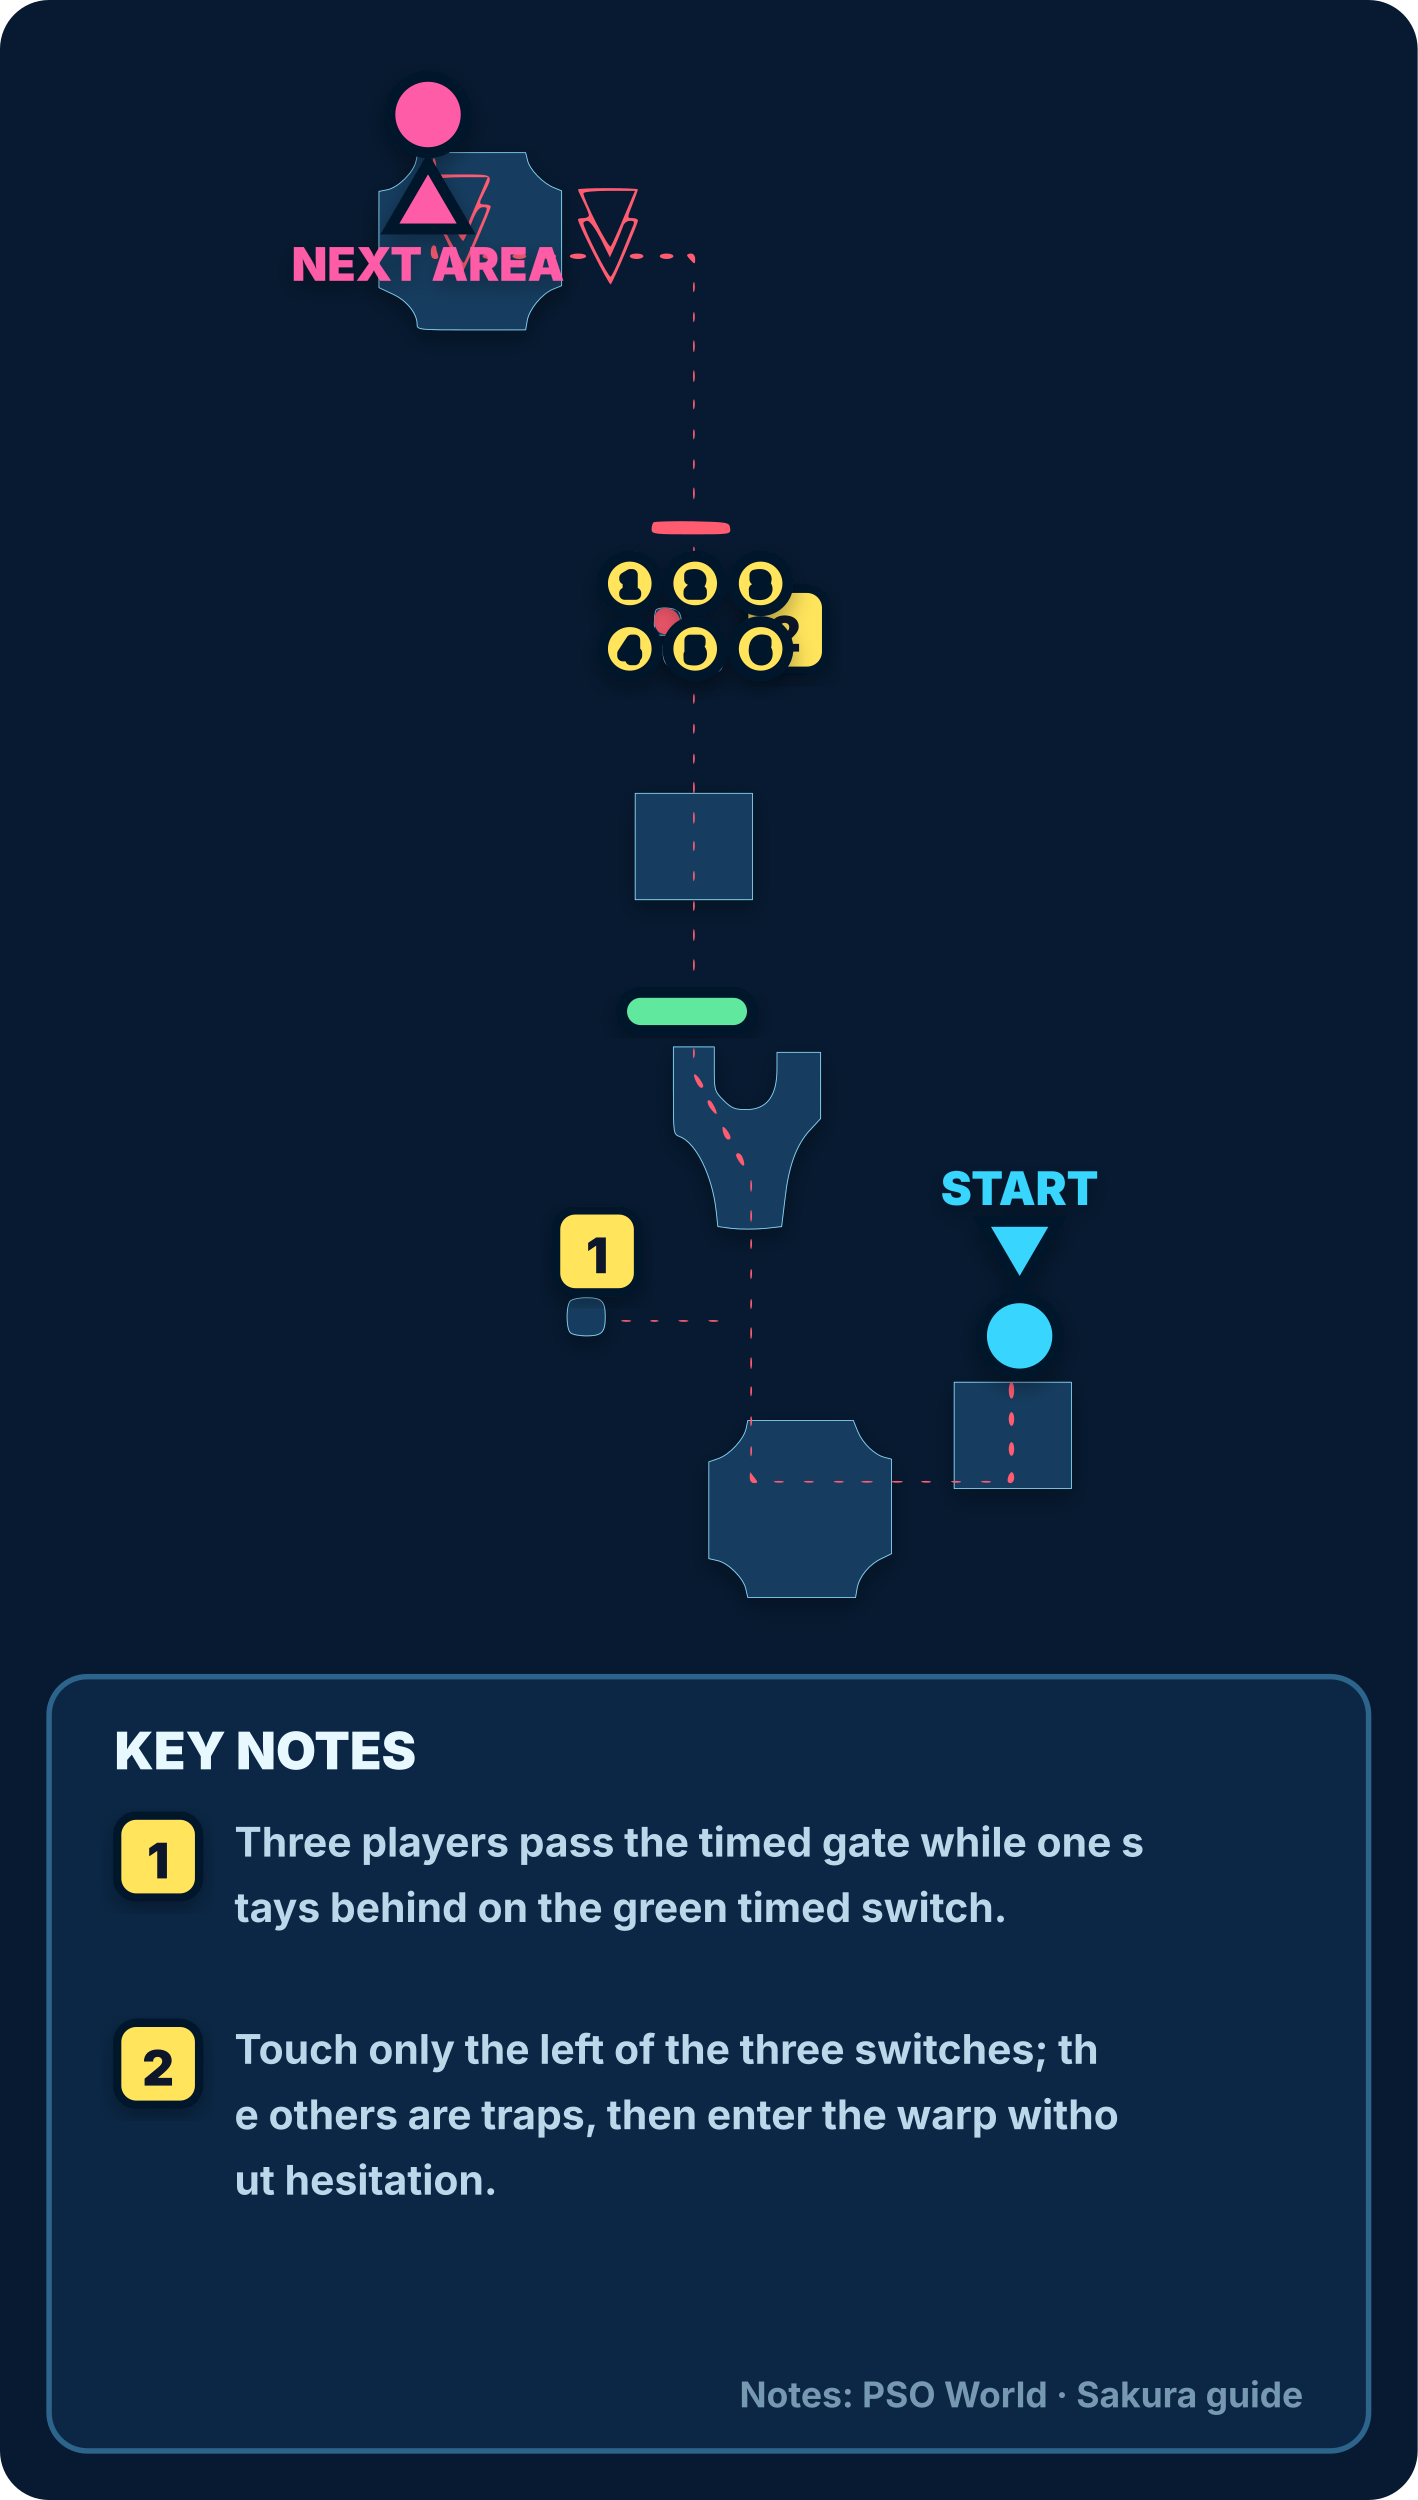
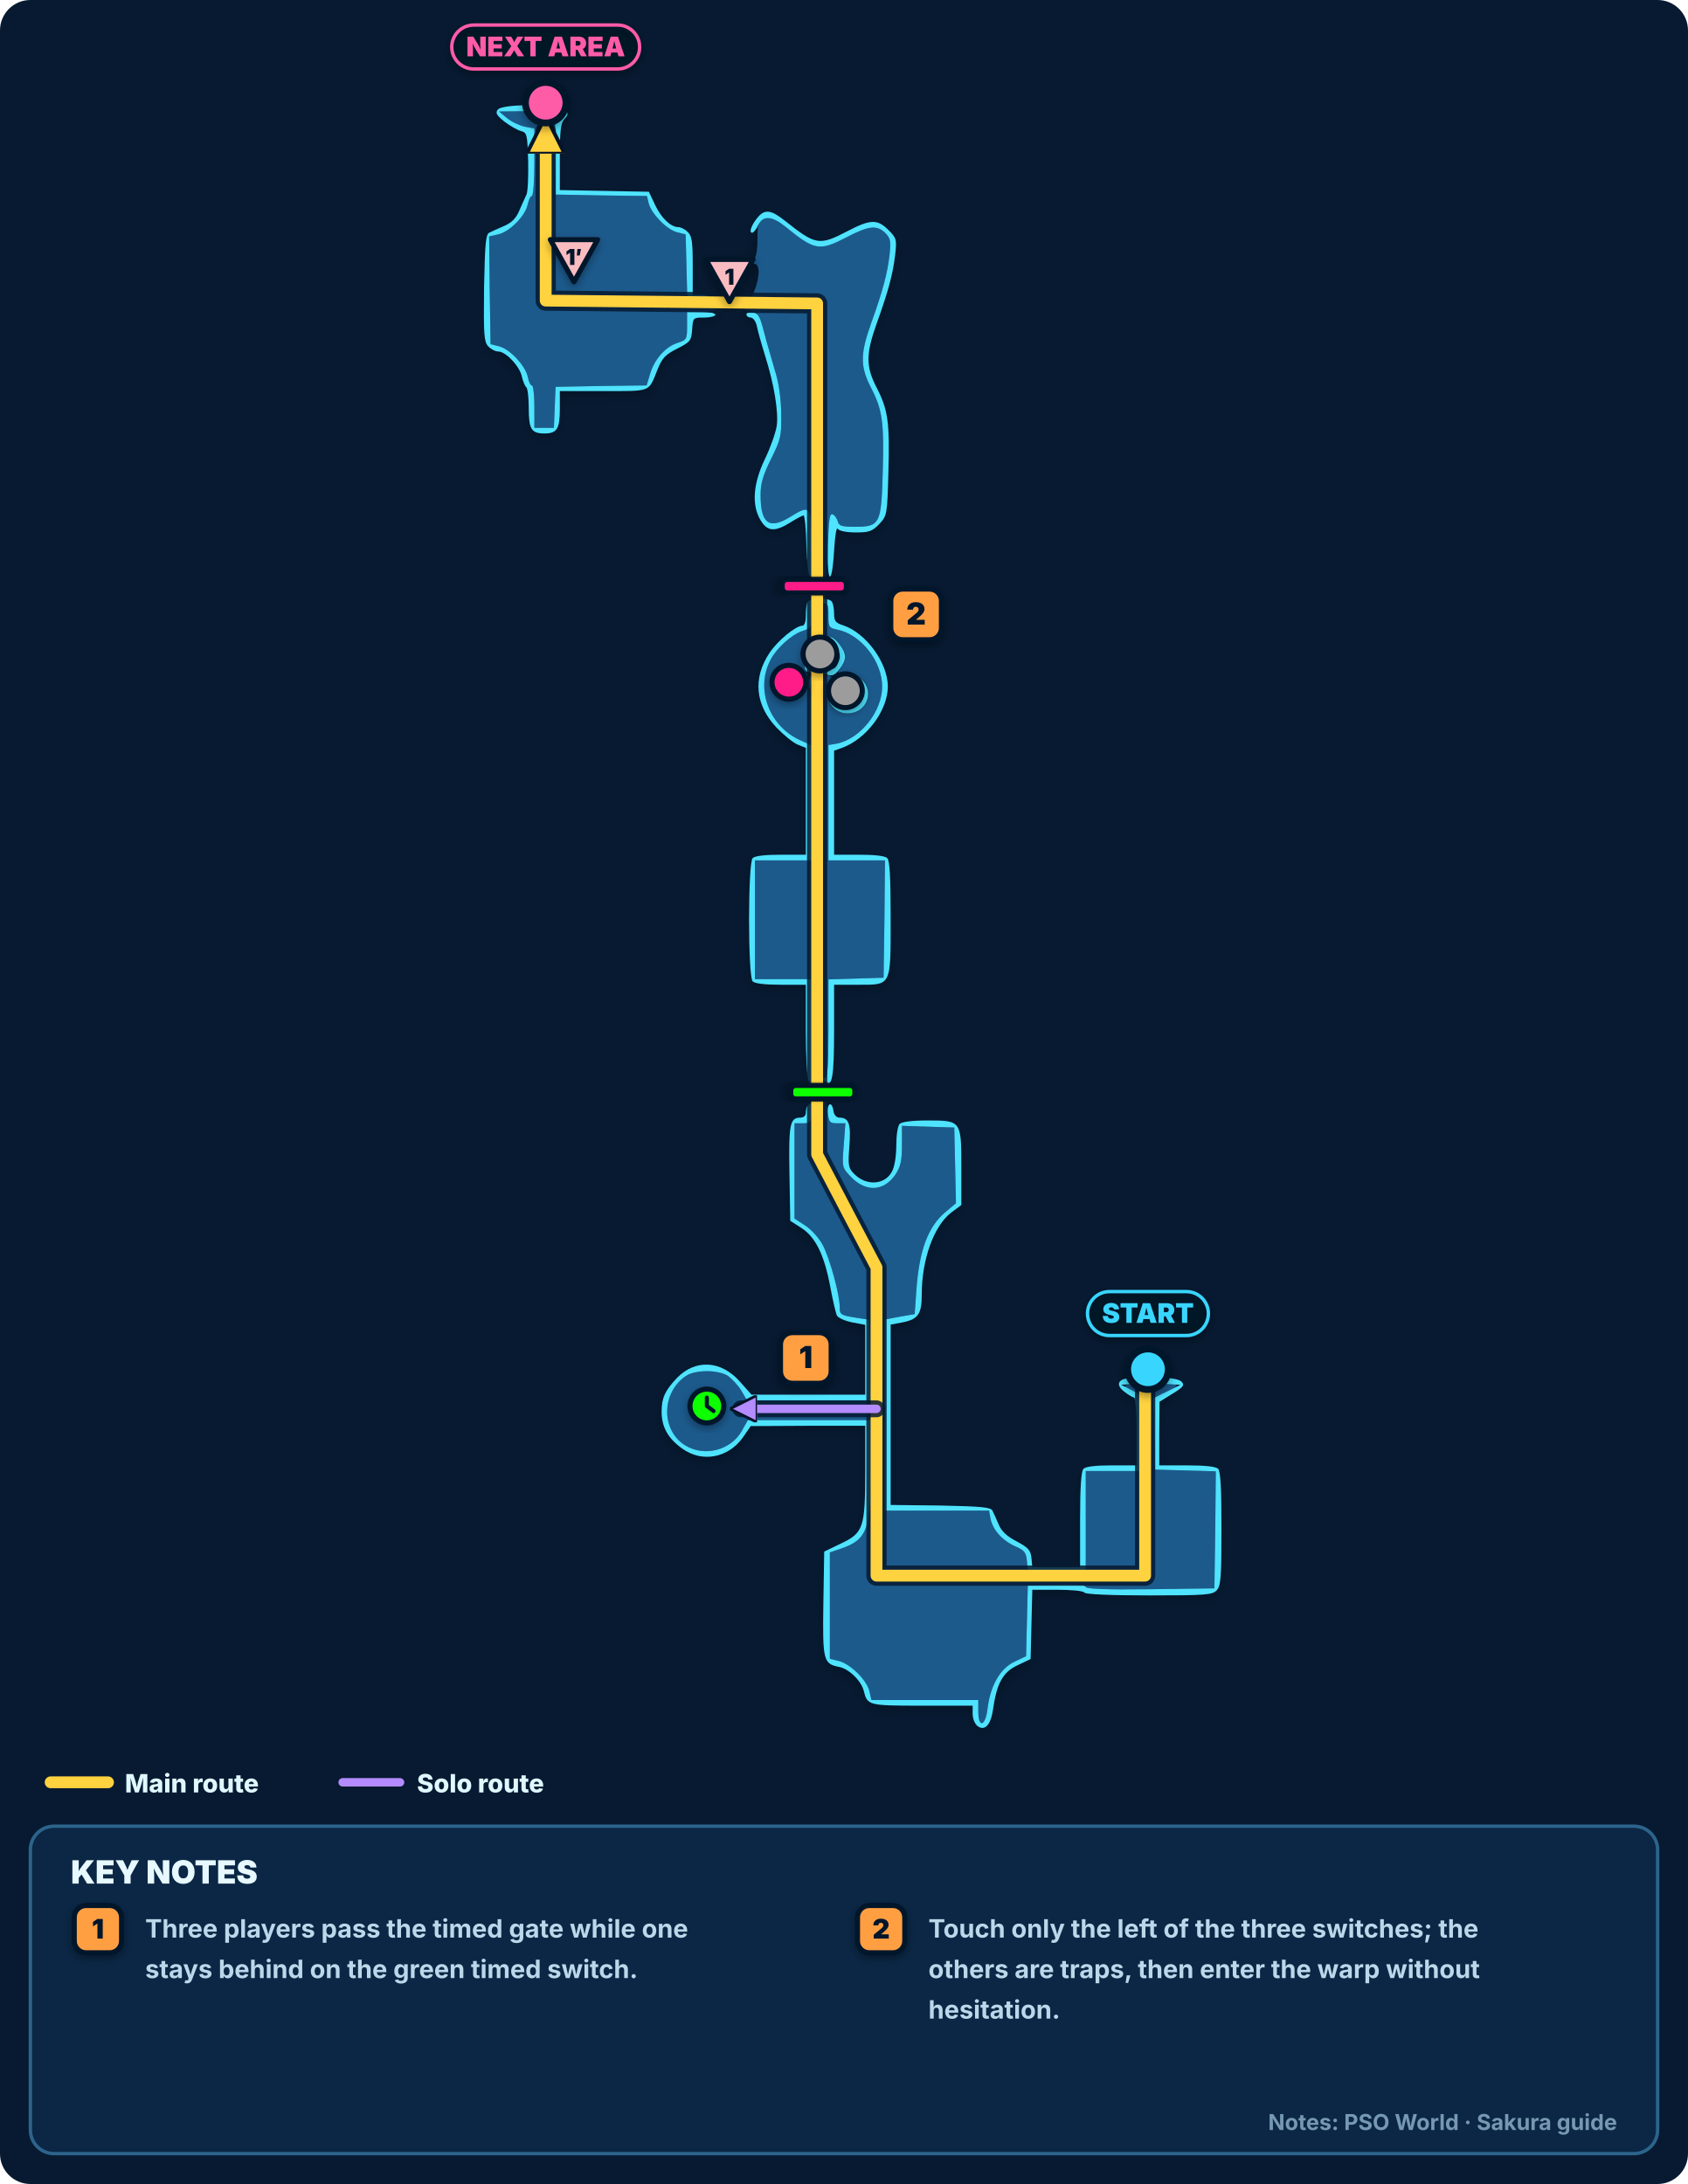
- <svg xmlns="http://www.w3.org/2000/svg" viewBox="0 0 520 917" role="img" aria-labelledby="title desc" shape-rendering="geometricPrecision">
+ <svg xmlns="http://www.w3.org/2000/svg" viewBox="0 0 1000 1294" role="img" aria-labelledby="title desc" shape-rendering="geometricPrecision">
  <defs>
-     <filter id="shadow" x="-20%" y="-20%" width="140%" height="140%">
-       <feDropShadow dx="0" dy="3" stdDeviation="4" flood-color="#000" flood-opacity=".32" />
+     <filter id="shadow" x="-30%" y="-30%" width="160%" height="160%">
+       <feDropShadow dx="0" dy="2" stdDeviation="2.5" flood-color="#000" flood-opacity=".35" />
    </filter>
+     <pattern id="dark-hatch" width="5.97" height="5.97" patternUnits="userSpaceOnUse" patternTransform="rotate(45)">
+       <rect width="5.97" height="5.97" fill="#000" fill-opacity=".25" />
+       <path d="M0 0V5.97" stroke="#4fe3ff" stroke-opacity=".25" stroke-width="1.791" />
+     </pattern>
+     <marker id="arrow-main" viewBox="0 0 10 10" refX="6" refY="5" markerWidth="3.2" markerHeight="3.2" orient="auto-start-reverse">
+       <path d="M0 0 10 5 0 10Z" fill="#ffd23f" stroke="#061329" stroke-width="1" />
+     </marker>
+     <marker id="arrow-split" viewBox="0 0 10 10" refX="6" refY="5" markerWidth="3.2" markerHeight="3.2" orient="auto-start-reverse">
+       <path d="M0 0 10 5 0 10Z" fill="#f5f7ff" stroke="#061329" stroke-width="1" />
+     </marker>
+     <marker id="arrow-solo" viewBox="0 0 10 10" refX="6" refY="5" markerWidth="3.2" markerHeight="3.2" orient="auto-start-reverse">
+       <path d="M0 0 10 5 0 10Z" fill="#b48cff" stroke="#061329" stroke-width="1" />
+     </marker>
  </defs>
-   <rect width="520" height="917" rx="18" fill="#071a31" />
-   <g transform="translate(107 0)">
+   <rect width="1000" height="1294" rx="18" fill="#071a31" />
+   <g transform="translate(237.856 24) scale(1.67504)">
    <g filter="url(#shadow)">
-       <g transform="translate(0,597) scale(0.1,-0.1)" fill="#173d60" stroke="#8edfff" stroke-width="3" stroke-linejoin="round">
-         <path d="M456 5379 c-8 -40 -65 -97 -105 -105 l-31 -6 0 -177 0 -176 49 -23 c52 -23 91 -71 91 -111 0 -21 3 -21 199 -21 l199 0 6 35 c8 42 54 98 96 115 l30 12 0 174 0 174 -27 11 c-40 15 -91 67 -98 101 l-7 28 -198 0 -197 0 -7 -31z M1337 3733 c-4 -3 -7 -26 -7 -50 l0 -43 45 0 c33 0 45 -4 45 -15 0 -10 -10 -15 -31 -15 -29 0 -30 -2 -27 -37 3 -34 8 -41 48 -60 49 -25 91 -29 139 -12 27 9 31 16 31 45 0 30 -3 34 -25 34 -16 0 -25 6 -25 15 0 8 -6 15 -14 15 -8 0 -18 9 -21 20 -4 14 -15 20 -36 20 -26 0 -29 3 -29 33 0 18 -5 38 -12 45 -13 13 -70 17 -81 5z M1260 2865 l0 -195 215 0 215 0 0 195 0 195 -215 0 -215 0 0 -195z M1400 1970 c0 -160 0 -161 24 -169 60 -24 119 -144 133 -273 l6 -57 53 -7 c30 -3 83 -3 118 0 l63 7 12 99 c13 122 42 201 92 255 l39 42 0 122 0 121 -80 0 -80 0 0 -61 c0 -100 -37 -149 -113 -149 -42 0 -54 5 -83 34 -33 33 -34 36 -34 115 l0 81 -75 0 -75 0 0 -160z M1022 1198 c-16 -16 -16 -100 0 -116 7 -7 33 -12 58 -12 58 0 70 12 70 70 0 58 -12 70 -70 70 -25 0 -51 -5 -58 -12z M2430 705 l0 -195 215 0 215 0 0 195 0 195 -215 0 -215 0 0 -195z M1667 731 c-8 -40 -61 -97 -102 -111 l-35 -12 0 -178 0 -177 31 -7 c40 -8 97 -65 105 -105 l7 -31 197 0 198 0 6 35 c8 43 45 88 91 109 l35 17 0 173 0 174 -24 6 c-38 9 -82 52 -100 96 l-16 40 -194 0 -193 0 -6 -29z" />
+       <g transform="translate(0,597) scale(0.1,-0.1)" fill="#1f5a8c" stroke="none">
+         <path d="M374 5695 c16 -13 44 -26 63 -30 l33 -6 0 -119 c0 -66 -4 -120 -9 -120 -5 0 -11 -14 -15 -31 -8 -40 -65 -97 -105 -105 l-31 -7 2 -190 3 -191 31 -8 c38 -10 93 -69 101 -109 3 -16 9 -29 14 -29 5 0 9 -34 9 -75 l0 -75 35 0 34 0 3 73 3 72 161 3 161 2 12 40 c15 52 54 96 96 110 34 11 35 13 35 61 l0 49 50 0 c28 0 50 4 50 8 0 18 -26 32 -62 32 l-37 0 -3 117 -3 117 -31 8 c-36 9 -91 66 -100 103 l-6 25 -162 2 -161 3 -3 133 c-2 111 0 133 13 138 40 16 5 24 -97 24 l-113 -1 29 -24z M1270 5335 c-8 -9 -12 -37 -11 -66 1 -27 -3 -58 -9 -69 -6 -11 -7 -20 -2 -20 30 0 12 -95 -26 -142 -16 -19 -17 -17 32 -32 7 -3 21 -33 29 -68 9 -35 25 -94 37 -133 15 -46 22 -99 23 -155 1 -79 -1 -90 -36 -160 -28 -57 -37 -86 -37 -127 0 -102 30 -124 105 -78 71 44 72 42 79 -107 3 -73 6 -145 6 -160 1 -21 6 -28 20 -28 14 0 19 7 20 28 0 15 3 84 6 154 5 98 9 125 19 122 7 -3 15 -14 18 -25 4 -16 14 -19 61 -19 88 0 93 9 98 193 5 177 -1 221 -42 300 -38 74 -38 118 1 227 41 114 57 174 65 241 5 49 4 59 -15 78 -29 29 -58 26 -135 -14 -98 -51 -111 -49 -218 36 -45 36 -72 43 -88 24z M1450 3936 c0 -41 -2 -45 -33 -55 -38 -13 -91 -61 -112 -102 -54 -103 -5 -234 105 -284 l40 -18 0 -204 0 -203 -100 0 -100 0 0 -210 0 -210 100 0 100 0 0 -168 c0 -92 4 -181 8 -197 6 -18 5 -53 -2 -87 -10 -54 -12 -58 -38 -58 l-28 0 0 -168 0 -169 37 -24 c21 -13 49 -44 62 -68 25 -46 61 -176 61 -223 0 -24 4 -27 53 -35 l52 -8 3 -143 3 -142 -220 0 -219 0 -20 34 c-29 49 -66 70 -122 70 -82 0 -140 -59 -140 -142 0 -55 21 -95 63 -121 68 -42 161 -18 200 50 l22 39 218 0 217 0 0 -170 c0 -218 -13 -253 -107 -285 l-38 -13 0 -188 0 -188 32 -8 c42 -11 99 -68 108 -107 l7 -31 189 0 189 0 0 -40 c0 -62 26 -53 33 12 10 79 44 139 94 163 l42 20 3 125 3 125 103 3 c66 2 102 -1 102 -8 0 -7 73 -10 228 -8 l227 3 3 207 2 207 -107 3 -108 3 -3 128 -3 127 27 10 c14 6 35 17 47 25 18 13 10 14 -82 14 -103 -1 -115 -6 -61 -29 l30 -12 0 -134 0 -134 -100 0 -100 0 0 -180 0 -181 -102 3 -103 3 -3 36 c-3 31 -8 38 -42 53 -45 20 -79 58 -87 98 l-5 28 -184 0 -184 0 0 338 0 338 53 10 52 9 6 85 c10 142 42 226 104 277 l36 30 -3 134 -3 134 -92 3 -93 3 0 -69 c0 -55 -5 -76 -23 -103 -41 -61 -106 -64 -160 -6 -29 31 -29 33 -23 109 l6 78 -28 0 c-28 0 -30 3 -37 53 -11 70 -12 107 -2 107 4 0 7 79 7 175 l0 174 98 3 97 3 3 208 2 207 -100 0 -100 0 0 204 0 204 30 5 c83 17 160 114 160 202 0 89 -75 184 -158 201 -30 6 -32 9 -32 50 0 42 -1 44 -30 44 -29 0 -30 -2 -30 -44z m99 -102 c25 -32 26 -52 5 -82 -15 -21 -14 -22 20 -22 45 0 76 -29 76 -70 0 -40 -31 -70 -73 -70 -55 0 -88 53 -63 102 14 26 13 27 -16 37 -38 14 -58 14 -38 1 9 -6 10 -10 3 -10 -6 0 -14 -12 -16 -27 -4 -27 -4 -26 -6 4 0 17 -5 34 -10 37 -4 3 -8 25 -7 48 1 42 2 43 44 52 23 5 42 13 42 17 0 17 19 9 39 -17z" />
      </g>
    </g>
-     <g />
-     <g>
-       <g transform="translate(0,597) scale(0.1,-0.1)" fill="#ff5c72" stroke="none">
-         <path d="M510 5580 c0 -16 5 -30 10 -30 6 0 10 14 10 30 0 17 -4 30 -10 30 -5 0 -10 -13 -10 -30z M510 5470 c0 -16 5 -30 10 -30 6 0 10 14 10 30 0 17 -4 30 -10 30 -5 0 -10 -13 -10 -30z M512 5255 c1 -74 5 -135 10 -135 4 0 8 10 9 23 0 21 9 5 75 -136 9 -20 20 -35 22 -32 8 7 102 227 102 237 0 4 -9 8 -20 8 -24 0 -24 3 -6 38 37 73 39 72 -73 72 l-101 0 0 30 c0 17 -4 30 -9 30 -5 0 -9 -60 -9 -135z m172 -17 c-20 -46 -40 -94 -45 -107 -5 -13 -12 -22 -14 -19 -9 9 -95 189 -95 199 0 5 43 9 95 9 l94 0 -35 -82z m-134 -5 c0 -7 -4 -13 -10 -13 -5 0 -10 12 -10 28 0 21 2 24 10 12 5 -8 10 -21 10 -27z m44 -89 c16 -35 32 -61 36 -57 4 4 17 34 30 66 16 41 27 57 41 57 18 0 18 -2 6 -32 -8 -18 -27 -62 -42 -98 -15 -36 -30 -69 -33 -74 -5 -10 -101 170 -101 192 -1 6 7 12 17 12 11 0 26 -22 46 -66z M1050 5275 c0 -3 9 -23 20 -45 11 -22 20 -44 20 -50 0 -5 -9 -10 -20 -10 -11 0 -20 -2 -20 -5 0 -17 115 -244 120 -238 10 10 100 223 100 234 0 5 -9 9 -20 9 -20 0 -20 0 0 50 11 28 20 53 20 55 0 3 -49 5 -110 5 -60 0 -110 -2 -110 -5z m168 -102 c-22 -54 -44 -102 -48 -107 -8 -8 -100 173 -100 195 0 5 42 9 94 9 l95 0 -41 -97z m-84 -80 l33 -67 21 46 c11 25 23 56 27 67 3 12 15 21 26 21 18 0 19 -2 3 -37 -8 -21 -27 -66 -41 -101 -14 -34 -29 -64 -33 -67 -8 -5 -100 177 -100 196 0 5 7 9 15 9 8 0 30 -30 49 -67z M510 5045 c0 -16 6 -25 16 -25 11 0 14 5 10 16 -3 9 -6 20 -6 25 0 5 -4 9 -10 9 -5 0 -10 -11 -10 -25z M700 5030 c0 -5 11 -10 25 -10 14 0 25 5 25 10 0 6 -11 10 -25 10 -14 0 -25 -4 -25 -10z M810 5030 c0 -5 11 -10 25 -10 14 0 25 5 25 10 0 6 -11 10 -25 10 -14 0 -25 -4 -25 -10z M910 5030 c0 -5 14 -10 30 -10 17 0 30 5 30 10 0 6 -13 10 -30 10 -16 0 -30 -4 -30 -10z M1020 5030 c0 -5 14 -10 30 -10 17 0 30 5 30 10 0 6 -13 10 -30 10 -16 0 -30 -4 -30 -10z M1240 5030 c0 -5 11 -10 25 -10 14 0 25 5 25 10 0 6 -11 10 -25 10 -14 0 -25 -4 -25 -10z M1350 5030 c0 -5 11 -10 25 -10 14 0 25 5 25 10 0 6 -11 10 -25 10 -14 0 -25 -4 -25 -10z M1450 5034 c0 -3 7 -12 15 -20 13 -14 15 -13 15 5 0 12 -6 21 -15 21 -8 0 -15 -3 -15 -6z M1472 4915 c0 -16 2 -22 5 -12 2 9 2 23 0 30 -3 6 -5 -1 -5 -18z M1472 4805 c0 -16 2 -22 5 -12 2 9 2 23 0 30 -3 6 -5 -1 -5 -18z M1472 4700 c0 -19 2 -27 5 -17 2 9 2 25 0 35 -3 9 -5 1 -5 -18z M1472 4590 c0 -19 2 -27 5 -17 2 9 2 25 0 35 -3 9 -5 1 -5 -18z M1472 4485 c0 -16 2 -22 5 -12 2 9 2 23 0 30 -3 6 -5 -1 -5 -18z M1472 4375 c0 -16 2 -22 5 -12 2 9 2 23 0 30 -3 6 -5 -1 -5 -18z M1472 4265 c0 -16 2 -22 5 -12 2 9 2 23 0 30 -3 6 -5 -1 -5 -18z M1472 4160 c0 -19 2 -27 5 -17 2 9 2 25 0 35 -3 9 -5 1 -5 -18z M1327 4054 c-4 -4 -7 -16 -7 -26 0 -17 11 -18 146 -18 145 0 145 0 142 23 -3 21 -7 22 -139 25 -74 1 -138 -1 -142 -4z M1472 3945 c0 -16 2 -22 5 -12 2 9 2 23 0 30 -3 6 -5 -1 -5 -18z M1342 3728 c-20 -20 -14 -66 9 -79 27 -14 64 1 72 30 11 44 -49 81 -81 49z M1472 3620 c0 -19 2 -27 5 -17 2 9 2 25 0 35 -3 9 -5 1 -5 -18z M1472 3510 c0 -19 2 -27 5 -17 2 9 2 25 0 35 -3 9 -5 1 -5 -18z M1472 3405 c0 -16 2 -22 5 -12 2 9 2 23 0 30 -3 6 -5 -1 -5 -18z M1472 3295 c0 -16 2 -22 5 -12 2 9 2 23 0 30 -3 6 -5 -1 -5 -18z M1472 3185 c0 -16 2 -22 5 -12 2 9 2 23 0 30 -3 6 -5 -1 -5 -18z M1472 3080 c0 -19 2 -27 5 -17 2 9 2 25 0 35 -3 9 -5 1 -5 -18z M1472 2970 c0 -19 2 -27 5 -17 2 9 2 25 0 35 -3 9 -5 1 -5 -18z M1472 2865 c0 -16 2 -22 5 -12 2 9 2 23 0 30 -3 6 -5 -1 -5 -18z M1472 2755 c0 -16 2 -22 5 -12 2 9 2 23 0 30 -3 6 -5 -1 -5 -18z M1472 2645 c0 -16 2 -22 5 -12 2 9 2 23 0 30 -3 6 -5 -1 -5 -18z M1472 2540 c0 -19 2 -27 5 -17 2 9 2 25 0 35 -3 9 -5 1 -5 -18z M1472 2430 c0 -19 2 -27 5 -17 2 9 2 25 0 35 -3 9 -5 1 -5 -18z M1472 2325 c0 -16 2 -22 5 -12 2 9 2 23 0 30 -3 6 -5 -1 -5 -18z M1472 2105 c0 -16 2 -22 5 -12 2 9 2 23 0 30 -3 6 -5 -1 -5 -18z M1482 2005 c6 -14 15 -25 20 -25 12 0 9 12 -6 33 -19 25 -27 21 -14 -8z M1526 1932 c-3 -5 3 -21 14 -33 22 -27 26 -16 6 20 -7 13 -16 19 -20 13z M1580 1833 c0 -19 11 -43 21 -43 13 0 11 14 -6 36 -8 10 -15 14 -15 7z M1630 1732 c0 -5 7 -17 15 -28 15 -19 20 -8 9 20 -6 17 -24 22 -24 8z M1682 1620 c0 -19 2 -27 5 -17 2 9 2 25 0 35 -3 9 -5 1 -5 -18z M1682 1510 c0 -19 2 -27 5 -17 2 9 2 25 0 35 -3 9 -5 1 -5 -18z M1682 1405 c0 -16 2 -22 5 -12 2 9 2 23 0 30 -3 6 -5 -1 -5 -18z M1682 1295 c0 -16 2 -22 5 -12 2 9 2 23 0 30 -3 6 -5 -1 -5 -18z M2630 1195 c0 -14 5 -25 10 -25 6 0 10 11 10 25 0 14 -4 25 -10 25 -5 0 -10 -11 -10 -25z M1682 1185 c0 -16 2 -22 5 -12 2 9 2 23 0 30 -3 6 -5 -1 -5 -18z M1213 1123 c9 -2 23 -2 30 0 6 3 -1 5 -18 5 -16 0 -22 -2 -12 -5z M1318 1123 c6 -2 18 -2 25 0 6 3 1 5 -13 5 -14 0 -19 -2 -12 -5z M1423 1123 c9 -2 23 -2 30 0 6 3 -1 5 -18 5 -16 0 -22 -2 -12 -5z M1533 1123 c9 -2 23 -2 30 0 6 3 -1 5 -18 5 -16 0 -22 -2 -12 -5z M1682 1080 c0 -19 2 -27 5 -17 2 9 2 25 0 35 -3 9 -5 1 -5 -18z M2630 1085 c0 -14 5 -25 10 -25 6 0 10 11 10 25 0 14 -4 25 -10 25 -5 0 -10 -11 -10 -25z M2630 980 c0 -16 5 -30 10 -30 6 0 10 14 10 30 0 17 -4 30 -10 30 -5 0 -10 -13 -10 -30z M1682 970 c0 -19 2 -27 5 -17 2 9 2 25 0 35 -3 9 -5 1 -5 -18z M2630 870 c0 -16 5 -30 10 -30 6 0 10 14 10 30 0 17 -4 30 -10 30 -5 0 -10 -13 -10 -30z M1682 865 c0 -16 2 -22 5 -12 2 9 2 23 0 30 -3 6 -5 -1 -5 -18z M2630 765 c0 -14 5 -25 10 -25 6 0 10 11 10 25 0 14 -4 25 -10 25 -5 0 -10 -11 -10 -25z M1682 755 c0 -16 2 -22 5 -12 2 9 2 23 0 30 -3 6 -5 -1 -5 -18z M2630 655 c0 -14 5 -25 10 -25 6 0 10 11 10 25 0 14 -4 25 -10 25 -5 0 -10 -11 -10 -25z M1682 645 c0 -16 2 -22 5 -12 2 9 2 23 0 30 -3 6 -5 -1 -5 -18z M1680 552 c0 -14 6 -22 16 -22 14 0 15 3 3 18 -7 9 -15 19 -16 21 -2 2 -3 -5 -3 -17z M2627 550 c-3 -13 0 -20 9 -20 8 0 14 9 14 20 0 11 -4 20 -9 20 -5 0 -11 -9 -14 -20z M1773 533 c9 -2 23 -2 30 0 6 3 -1 5 -18 5 -16 0 -22 -2 -12 -5z M1883 533 c9 -2 23 -2 30 0 6 3 -1 5 -18 5 -16 0 -22 -2 -12 -5z M1993 533 c9 -2 23 -2 30 0 6 3 -1 5 -18 5 -16 0 -22 -2 -12 -5z M2093 533 c9 -2 25 -2 35 0 9 3 1 5 -18 5 -19 0 -27 -2 -17 -5z M2203 533 c9 -2 25 -2 35 0 9 3 1 5 -18 5 -19 0 -27 -2 -17 -5z M2313 533 c9 -2 23 -2 30 0 6 3 -1 5 -18 5 -16 0 -22 -2 -12 -5z M2423 533 c9 -2 23 -2 30 0 6 3 -1 5 -18 5 -16 0 -22 -2 -12 -5z M2533 533 c9 -2 23 -2 30 0 6 3 -1 5 -18 5 -16 0 -22 -2 -12 -5z" />
-       </g>
+     <g transform="translate(0,597) scale(0.1,-0.1)" fill="#4fe3ff" stroke="none">
+       <path d="M341 5726 c-10 -12 -5 -20 23 -43 20 -15 46 -30 58 -33 22 -6 23 -11 26 -105 1 -55 -1 -109 -6 -120 -5 -11 -17 -37 -26 -58 -11 -26 -27 -42 -53 -53 -21 -9 -45 -20 -53 -24 -12 -6 -15 -40 -18 -195 -2 -164 0 -190 14 -206 10 -11 26 -19 36 -19 27 0 77 -53 84 -90 4 -17 11 -33 15 -36 5 -3 9 -36 9 -73 0 -75 9 -91 55 -91 45 0 55 16 55 87 l0 63 154 0 c171 0 159 -5 191 75 17 42 28 54 70 75 47 24 50 28 53 68 3 42 3 42 43 42 21 0 39 5 39 10 0 6 -22 10 -50 10 l-50 0 0 -49 c0 -48 -1 -50 -35 -61 -42 -14 -81 -58 -96 -110 l-12 -40 -161 -2 -161 -3 -3 -72 -3 -73 -34 0 -35 0 0 75 c0 41 -4 75 -9 75 -5 0 -11 13 -14 29 -8 40 -63 99 -101 109 l-31 8 -3 191 -2 190 31 7 c40 8 97 65 105 105 4 17 10 31 15 31 5 0 9 54 9 120 l0 119 -33 6 c-19 4 -47 17 -63 30 l-29 24 113 1 c102 0 137 -8 97 -24 -13 -5 -15 -27 -13 -138 l3 -133 161 -3 162 -2 6 -25 c9 -37 64 -94 100 -103 l31 -8 3 -117 3 -117 39 0 c22 0 40 5 40 10 0 6 -13 10 -30 10 l-30 0 0 103 c0 88 -3 106 -18 120 -10 10 -25 17 -33 17 -27 0 -60 32 -82 78 l-22 47 -158 3 -157 3 0 116 c0 94 3 120 16 135 14 14 14 20 4 33 -17 21 -222 22 -239 1z M1263 5348 c-24 -27 -36 -58 -23 -58 5 0 15 12 22 28 17 34 48 32 95 -6 106 -86 121 -88 219 -37 77 40 106 43 135 14 19 -19 20 -29 15 -78 -8 -67 -24 -127 -65 -241 -39 -109 -39 -153 -1 -227 41 -79 47 -123 42 -300 -5 -184 -10 -193 -98 -193 -47 0 -57 3 -61 19 -3 11 -11 22 -18 25 -11 4 -14 -19 -17 -110 -4 -137 14 -152 22 -18 3 51 8 84 13 77 5 -8 30 -13 64 -13 48 0 58 4 83 30 27 29 28 32 32 182 5 178 -1 222 -42 301 -38 74 -38 118 1 227 41 114 57 174 65 242 6 54 5 59 -24 88 -39 39 -64 38 -146 -5 -98 -51 -111 -49 -218 36 -49 39 -71 43 -95 17z M1220 5001 c0 -6 7 -11 15 -11 8 0 17 -12 21 -27 3 -16 16 -63 29 -105 33 -104 49 -202 42 -252 -4 -24 -22 -76 -42 -117 -42 -88 -47 -163 -15 -216 24 -40 50 -42 105 -8 22 14 43 25 47 25 4 0 9 -48 10 -107 2 -59 7 -108 13 -110 6 -2 9 40 7 117 -4 136 -6 139 -77 95 -75 -46 -105 -24 -105 78 0 41 9 70 37 127 35 70 37 81 36 160 -1 56 -8 109 -23 155 -11 39 -29 99 -38 135 -14 54 -21 66 -39 68 -13 2 -23 -1 -23 -7z M1435 3982 c-3 -7 -5 -29 -5 -48 0 -20 -5 -34 -12 -34 -24 0 -89 -54 -117 -97 -59 -89 -50 -183 25 -263 25 -26 58 -53 74 -60 l30 -12 0 -189 0 -189 -88 0 c-55 0 -92 -4 -100 -12 -17 -17 -17 -419 0 -436 8 -8 45 -12 100 -12 l88 0 0 -162 c0 -90 4 -170 10 -178 5 -8 10 -12 12 -10 2 3 2 87 0 188 l-3 182 -99 0 -100 0 0 210 0 210 100 0 100 0 0 203 0 204 -40 18 c-110 50 -159 181 -105 284 21 41 74 89 112 102 31 10 33 14 33 55 0 42 1 44 30 44 29 0 30 -2 30 -44 0 -41 2 -44 32 -50 83 -17 158 -112 158 -201 0 -88 -77 -185 -160 -202 l-30 -5 0 -204 0 -204 100 0 100 0 -2 -207 -3 -208 -97 -3 -98 -3 0 -174 c0 -130 -3 -175 -12 -175 -9 0 -9 -3 0 -12 25 -25 32 16 32 180 l0 162 83 0 c121 0 117 -8 117 236 0 142 -3 203 -12 212 -8 8 -45 12 -100 12 l-88 0 0 184 0 184 28 10 c86 31 162 132 162 217 0 84 -77 189 -157 216 -28 9 -33 15 -33 42 0 18 -4 37 -8 42 -11 16 -80 14 -87 -3z M1510 3851 c0 -4 -19 -12 -42 -17 -43 -9 -43 -9 -43 -54 0 -43 1 -45 30 -45 17 -1 40 -4 51 -8 17 -6 27 -2 43 19 26 34 26 54 0 88 -20 26 -39 34 -39 17z m40 -61 c0 -9 -6 -24 -12 -33 -11 -14 -19 -14 -55 -4 -34 9 -43 16 -43 34 0 17 7 23 35 29 19 3 38 11 42 17 8 12 33 -20 33 -43z M1444 3716 c-3 -8 -4 -23 -1 -33 3 -12 5 -9 6 9 0 14 7 29 14 31 9 4 9 6 -1 6 -7 1 -15 -5 -18 -13z M1525 3710 c-42 -46 -10 -120 52 -120 42 0 73 30 73 70 0 62 -84 95 -125 50z m93 -12 c7 -7 12 -24 12 -38 0 -35 -17 -50 -57 -50 -27 0 -35 5 -43 25 -6 16 -6 34 0 50 8 20 16 25 43 25 18 0 38 -5 45 -12z M1437 2203 c-4 -3 -7 -15 -7 -25 0 -11 -7 -18 -19 -18 -37 0 -42 -21 -39 -196 l3 -169 39 -25 c50 -32 81 -95 102 -206 9 -49 20 -96 24 -104 4 -8 28 -19 53 -24 l47 -9 0 -124 0 -123 -201 0 -201 0 -40 45 c-67 77 -159 82 -225 13 -42 -45 -53 -70 -53 -118 0 -54 22 -94 72 -130 71 -52 165 -34 217 41 l26 38 203 1 202 0 0 -160 c0 -201 -6 -219 -87 -257 l-58 -28 -3 -184 c-3 -202 0 -213 56 -224 35 -7 78 -49 87 -85 13 -51 15 -52 206 -52 l179 0 0 -29 c0 -16 7 -34 16 -42 26 -21 48 2 56 57 13 93 35 133 87 157 l46 22 3 123 3 122 89 0 c49 0 92 -4 95 -10 4 -6 91 -10 229 -10 203 0 224 2 239 18 15 16 17 46 17 218 0 142 -3 203 -12 212 -8 8 -47 12 -110 12 l-98 0 0 113 1 112 45 28 c38 23 44 30 34 42 -14 17 -110 21 -110 6 0 -6 24 -11 53 -13 l52 -3 -48 -24 -48 -23 3 -127 3 -126 108 -3 107 -3 -2 -207 -3 -207 -227 -3 c-155 -2 -228 1 -228 8 0 7 -36 10 -102 8 l-103 -3 -3 -125 -3 -125 -42 -20 c-50 -24 -84 -84 -94 -163 -7 -65 -33 -74 -33 -12 l0 40 -189 0 -189 0 -7 31 c-9 39 -66 96 -108 107 l-32 8 0 188 0 188 38 13 c94 32 107 67 107 285 l0 170 -217 0 -218 0 -22 -39 c-39 -68 -132 -92 -200 -50 -86 53 -84 188 3 245 35 23 113 23 149 0 14 -10 36 -33 47 -52 l20 -34 219 0 220 0 -3 142 -3 143 -52 8 c-49 8 -53 11 -53 35 0 47 -36 177 -61 223 -13 24 -41 55 -62 68 l-37 24 0 169 0 168 29 0 c25 0 29 4 33 35 4 34 -1 43 -15 28z M1508 2175 c4 -31 7 -35 33 -35 l29 0 -6 -78 c-6 -76 -6 -78 23 -109 54 -58 119 -55 160 6 18 27 23 48 23 103 l0 69 93 -3 92 -3 3 -134 3 -134 -36 -30 c-62 -51 -94 -135 -104 -277 l-6 -85 -52 -9 -53 -10 0 -338 0 -338 184 0 184 0 5 -28 c8 -40 42 -78 87 -98 34 -15 39 -22 42 -53 l3 -36 103 -3 102 -3 0 181 0 180 100 0 100 0 0 133 0 133 -37 20 -38 19 43 3 c53 4 56 22 3 22 -54 0 -70 -22 -35 -49 15 -12 31 -21 35 -21 5 0 9 -54 9 -120 l0 -120 -88 0 c-55 0 -92 -4 -100 -12 -8 -8 -12 -63 -12 -180 l0 -168 -84 0 -85 0 -3 32 c-3 28 -11 37 -52 59 -35 18 -54 36 -64 60 -8 19 -18 41 -22 49 -6 12 -39 15 -184 18 l-176 2 0 319 0 319 38 7 c59 11 72 29 72 99 0 125 43 243 104 290 l36 27 0 133 c0 166 0 166 -121 166 -53 0 -90 -5 -97 -12 -7 -7 -12 -39 -12 -75 0 -38 -6 -76 -15 -93 -25 -49 -93 -53 -136 -7 -19 20 -20 30 -15 96 6 78 -1 101 -35 101 -10 0 -19 9 -21 22 -5 38 -24 31 -20 -7z" />
    </g>
-     <g transform="translate(112 463)" filter="url(#shadow)">
-       <rect x="-15" y="-19" width="30" height="30" rx="7" fill="#ffe45c" stroke="#061329" stroke-width="3" />
-       <text y="4" text-anchor="middle" fill="#08162b" font-family="system-ui,-apple-system,sans-serif" font-size="18" font-weight="950">1</text>
+     <path d="M263 477 L263 543 L168 543 L168 434 L158 415 L147 394 L147 93 L51 92 L51 32" fill="none" stroke="#071a31" stroke-opacity=".85" stroke-width="7.164" stroke-linecap="round" stroke-linejoin="round" />
+     <path data-role="main" d="M263 477 L263 543 L168 543 L168 434 L158 415 L147 394 L147 93 L51 92 L51 32" fill="none" stroke="#ffd23f" stroke-width="4.179" stroke-linecap="round" stroke-linejoin="round" marker-end="url(#arrow-main)" />
+     <path d="M168 484 L120 484" fill="none" stroke="#071a31" stroke-opacity=".85" stroke-width="5.97" stroke-linecap="round" stroke-linejoin="round" />
+     <path data-role="solo" d="M168 484 L120 484" fill="none" stroke="#b48cff" stroke-width="2.985" stroke-linecap="round" stroke-linejoin="round" marker-end="url(#arrow-solo)" />
+     <g transform="translate(108 483) scale(0.597)" stroke="#061329" stroke-width="3" stroke-linejoin="round" filter="url(#shadow)">
+       <circle r="10" fill="#0fff00" />
+       <path d="M0-5V0l4 3" fill="none" stroke="#061329" stroke-width="2.4" stroke-linecap="round" />
    </g>
-     <g transform="translate(181 235)" filter="url(#shadow)">
-       <rect x="-15" y="-19" width="30" height="30" rx="7" fill="#ffe45c" stroke="#061329" stroke-width="3" />
-       <text y="4" text-anchor="middle" fill="#08162b" font-family="system-ui,-apple-system,sans-serif" font-size="18" font-weight="950">2</text>
+     <g transform="translate(149 372) scale(0.597) rotate(90)" stroke="#061329" stroke-width="3" stroke-linejoin="round" filter="url(#shadow)">
+       <rect x="-4" y="-19" width="8" height="38" rx="3" fill="#0fff00" />
    </g>
-     <g transform="translate(145 371)" stroke="#061329" stroke-width="4" stroke-linejoin="round" filter="url(#shadow)">
-       <rect x="-24" y="-7" width="48" height="14" rx="7" fill="#61e89f" />
+     <g transform="translate(137 227) scale(0.597)" stroke="#061329" stroke-width="3" stroke-linejoin="round" filter="url(#shadow)">
+       <circle r="10" fill="#ff1f88" />
    </g>
-     <g transform="translate(148 226)" stroke="#061329" stroke-width="4" stroke-linejoin="round" filter="url(#shadow)">
-       <circle cx="-24" cy="-12" r="10" fill="#ffe45c" />
-       <text x="-24" y="-8" text-anchor="middle" font-size="11" font-weight="950" fill="#08162b">1</text>
-       <circle cx="0" cy="-12" r="10" fill="#ffe45c" />
-       <text x="0" y="-8" text-anchor="middle" font-size="11" font-weight="950" fill="#08162b">2</text>
-       <circle cx="24" cy="-12" r="10" fill="#ffe45c" />
-       <text x="24" y="-8" text-anchor="middle" font-size="11" font-weight="950" fill="#08162b">3</text>
-       <circle cx="-24" cy="12" r="10" fill="#ffe45c" />
-       <text x="-24" y="16" text-anchor="middle" font-size="11" font-weight="950" fill="#08162b">4</text>
-       <circle cx="0" cy="12" r="10" fill="#ffe45c" />
-       <text x="0" y="16" text-anchor="middle" font-size="11" font-weight="950" fill="#08162b">5</text>
-       <circle cx="24" cy="12" r="10" fill="#ffe45c" />
-       <text x="24" y="16" text-anchor="middle" font-size="11" font-weight="950" fill="#08162b">6</text>
+     <g transform="translate(148 217) scale(0.597)" stroke="#061329" stroke-width="3" stroke-linejoin="round" filter="url(#shadow)">
+       <circle r="10" fill="#9c9c9c" />
    </g>
-     <g transform="translate(267 490)" filter="url(#shadow)">
-       <circle r="14" fill="#39d6ff" stroke="#061329" stroke-width="4" />
-       <path d="M0-18-14-42h28Z" fill="#39d6ff" stroke="#061329" stroke-width="4" />
-       <text y="-48" text-anchor="middle" fill="#39d6ff" font-family="system-ui,-apple-system,sans-serif" font-size="17" font-weight="900">START</text>
+     <g transform="translate(157 230) scale(0.597)" stroke="#061329" stroke-width="3" stroke-linejoin="round" filter="url(#shadow)">
+       <circle r="10" fill="#9c9c9c" />
    </g>
-     <g transform="translate(50 42)" filter="url(#shadow)">
-       <circle r="14" fill="#ff5ca8" stroke="#061329" stroke-width="4" />
-       <path d="M0 18-14 42h28Z" fill="#ff5ca8" stroke="#061329" stroke-width="4" />
-       <text y="61" text-anchor="middle" fill="#ff5ca8" font-family="system-ui,-apple-system,sans-serif" font-size="17" font-weight="900">NEXT AREA</text>
+     <g transform="translate(146 193) scale(0.597) rotate(90)" stroke="#061329" stroke-width="3" stroke-linejoin="round" filter="url(#shadow)">
+       <rect x="-4" y="-19" width="8" height="38" rx="3" fill="#ff1f88" />
+     </g>
+     <g transform="translate(116 84) scale(0.597)" stroke="#061329" stroke-width="3" stroke-linejoin="round" filter="url(#shadow)">
+       <path d="M-14-11H14L0 14Z" fill="#f9bdc1" />
+       <text y="4" text-anchor="middle" font-family="system-ui,-apple-system,sans-serif" font-size="13" font-weight="950" fill="#061329" stroke="none">1</text>
+     </g>
+     <g transform="translate(61 77) scale(0.597)" stroke="#061329" stroke-width="3" stroke-linejoin="round" filter="url(#shadow)">
+       <path d="M-14-11H14L0 14Z" fill="#f9bdc1" />
+       <text y="4" text-anchor="middle" font-family="system-ui,-apple-system,sans-serif" font-size="13" font-weight="950" fill="#061329" stroke="none">1′</text>
    </g>
  </g>
-   <g transform="translate(18 615)">
-     <rect width="484" height="284" rx="14" fill="#0b2745" stroke="#2c648b" stroke-width="2" />
-     <text x="24" y="34" fill="#e7f9ff" font-family="system-ui,-apple-system,sans-serif" font-size="19" font-weight="900">KEY NOTES</text>
-     <g transform="translate(40 70)" filter="url(#shadow)">
-       <rect x="-15" y="-19" width="30" height="30" rx="7" fill="#ffe45c" stroke="#061329" stroke-width="3" />
-       <text y="4" text-anchor="middle" fill="#08162b" font-family="system-ui,-apple-system,sans-serif" font-size="18" font-weight="950">1</text>
+   <g transform="translate(477.387 804.57)" filter="url(#shadow)">
+     <rect x="-15" y="-15" width="30" height="30" rx="7" fill="#ff9f43" stroke="#061329" stroke-width="3" />
+     <text x="0" y="6" text-anchor="middle" fill="#061329" font-family="system-ui,-apple-system,sans-serif" font-size="18" font-weight="950">1</text>
+   </g>
+   <g transform="translate(542.714 364.034)" filter="url(#shadow)">
+     <rect x="-15" y="-15" width="30" height="30" rx="7" fill="#ff9f43" stroke="#061329" stroke-width="3" />
+     <text x="0" y="6" text-anchor="middle" fill="#061329" font-family="system-ui,-apple-system,sans-serif" font-size="18" font-weight="950">2</text>
+   </g>
+   <g transform="translate(680.067 811.27)" filter="url(#shadow)">
+     <circle r="12" fill="#39d6ff" stroke="#061329" stroke-width="4" />
+     <rect x="-35.8" y="-46" width="71.6" height="26" rx="13" fill="#061329" fill-opacity=".9" stroke="#39d6ff" stroke-width="2" />
+     <text x="0" y="-27.5" text-anchor="middle" fill="#39d6ff" font-family="system-ui,-apple-system,sans-serif" font-size="16" font-weight="900">START</text>
+   </g>
+   <g transform="translate(323.283 60.8509)" filter="url(#shadow)">
+     <circle r="12" fill="#ff5ca8" stroke="#061329" stroke-width="4" />
+     <rect x="-55.64" y="-46" width="111.28" height="26" rx="13" fill="#061329" fill-opacity=".9" stroke="#ff5ca8" stroke-width="2" />
+     <text x="0" y="-27.5" text-anchor="middle" fill="#ff5ca8" font-family="system-ui,-apple-system,sans-serif" font-size="16" font-weight="900">NEXT AREA</text>
+   </g>
+   <path d="M30 1056h34" stroke="#ffd23f" stroke-width="7" stroke-linecap="round" />
+   <text x="74" y="1062" text-anchor="start" fill="#dff8ff" font-family="system-ui,-apple-system,sans-serif" font-size="15" font-weight="800">Main route</text>
+   <path d="M203.0 1056h34" stroke="#b48cff" stroke-width="5" stroke-linecap="round" />
+   <text x="247" y="1062" text-anchor="start" fill="#dff8ff" font-family="system-ui,-apple-system,sans-serif" font-size="15" font-weight="800">Solo route</text>
+   <g transform="translate(18 1082)">
+     <rect width="964" height="194" rx="14" fill="#0b2745" stroke="#2c648b" stroke-width="2" />
+     <text x="24" y="34" text-anchor="start" fill="#e7f9ff" font-family="system-ui,-apple-system,sans-serif" font-size="19" font-weight="900">KEY NOTES</text>
+     <g transform="translate(40 61)" filter="url(#shadow)">
+       <rect x="-14" y="-14" width="28" height="28" rx="7" fill="#ff9f43" stroke="#061329" stroke-width="3" />
+       <text x="0" y="5.6" text-anchor="middle" fill="#061329" font-family="system-ui,-apple-system,sans-serif" font-size="16" font-weight="950">1</text>
    </g>
    <text x="68" y="66" fill="#bcd7ea" font-family="system-ui,-apple-system,sans-serif" font-size="15" font-weight="650">
-       <tspan x="68" dy="0">Three players pass the timed gate while one s</tspan>
-       <tspan x="68" dy="24">tays behind on the green timed switch.</tspan>
+       <tspan x="68" dy="0">Three players pass the timed gate while one</tspan>
+       <tspan x="68" dy="24">stays behind on the green timed switch.</tspan>
    </text>
-     <g transform="translate(40 146)" filter="url(#shadow)">
-       <rect x="-15" y="-19" width="30" height="30" rx="7" fill="#ffe45c" stroke="#061329" stroke-width="3" />
-       <text y="4" text-anchor="middle" fill="#08162b" font-family="system-ui,-apple-system,sans-serif" font-size="18" font-weight="950">2</text>
+     <g transform="translate(504 61)" filter="url(#shadow)">
+       <rect x="-14" y="-14" width="28" height="28" rx="7" fill="#ff9f43" stroke="#061329" stroke-width="3" />
+       <text x="0" y="5.6" text-anchor="middle" fill="#061329" font-family="system-ui,-apple-system,sans-serif" font-size="16" font-weight="950">2</text>
    </g>
-     <text x="68" y="142" fill="#bcd7ea" font-family="system-ui,-apple-system,sans-serif" font-size="15" font-weight="650">
-       <tspan x="68" dy="0">Touch only the left of the three switches; th</tspan>
-       <tspan x="68" dy="24">e others are traps, then enter the warp witho</tspan>
-       <tspan x="68" dy="24">ut hesitation.</tspan>
+     <text x="532" y="66" fill="#bcd7ea" font-family="system-ui,-apple-system,sans-serif" font-size="15" font-weight="650">
+       <tspan x="532" dy="0">Touch only the left of the three switches; the</tspan>
+       <tspan x="532" dy="24">others are traps, then enter the warp without</tspan>
+       <tspan x="532" dy="24">hesitation.</tspan>
    </text>
-     <text x="460" y="268" text-anchor="end" fill="#7698b1" font-family="system-ui,-apple-system,sans-serif" font-size="13" font-weight="650">Notes: PSO World · Sakura guide</text>
+     <text x="940" y="180" text-anchor="end" fill="#7698b1" font-family="system-ui,-apple-system,sans-serif" font-size="13" font-weight="650">Notes: PSO World · Sakura guide</text>
  </g>
</svg>
